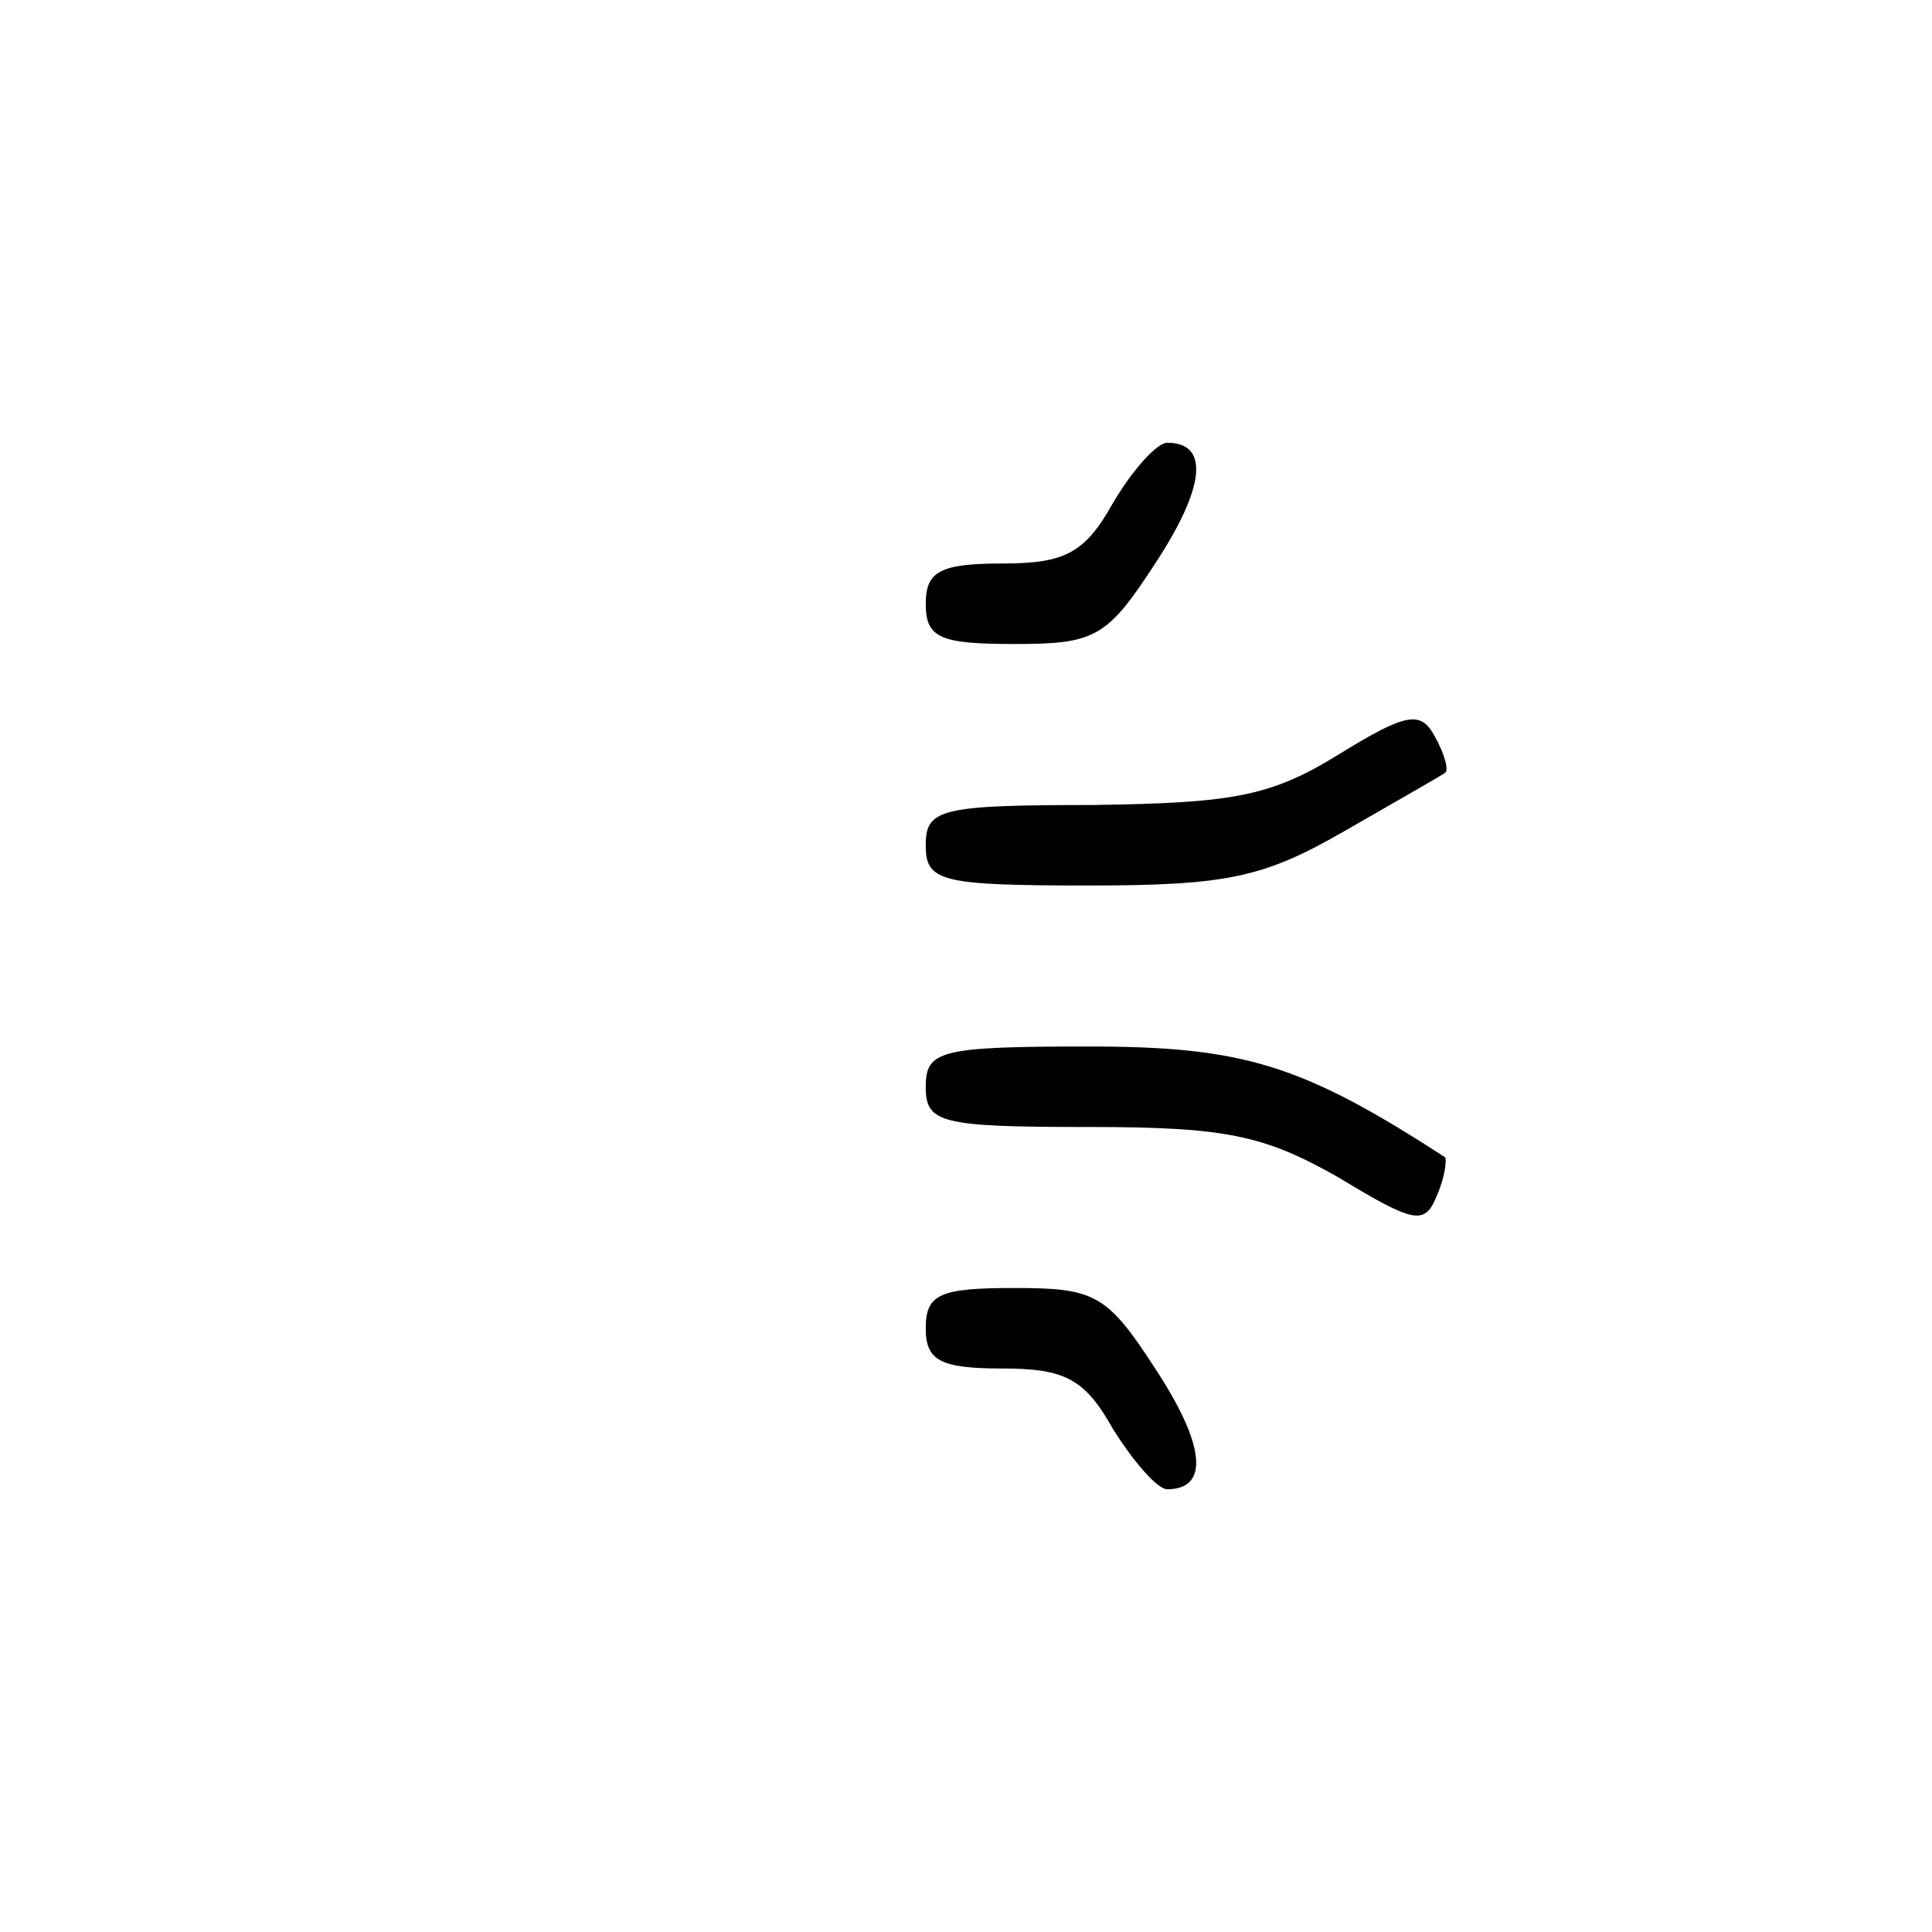
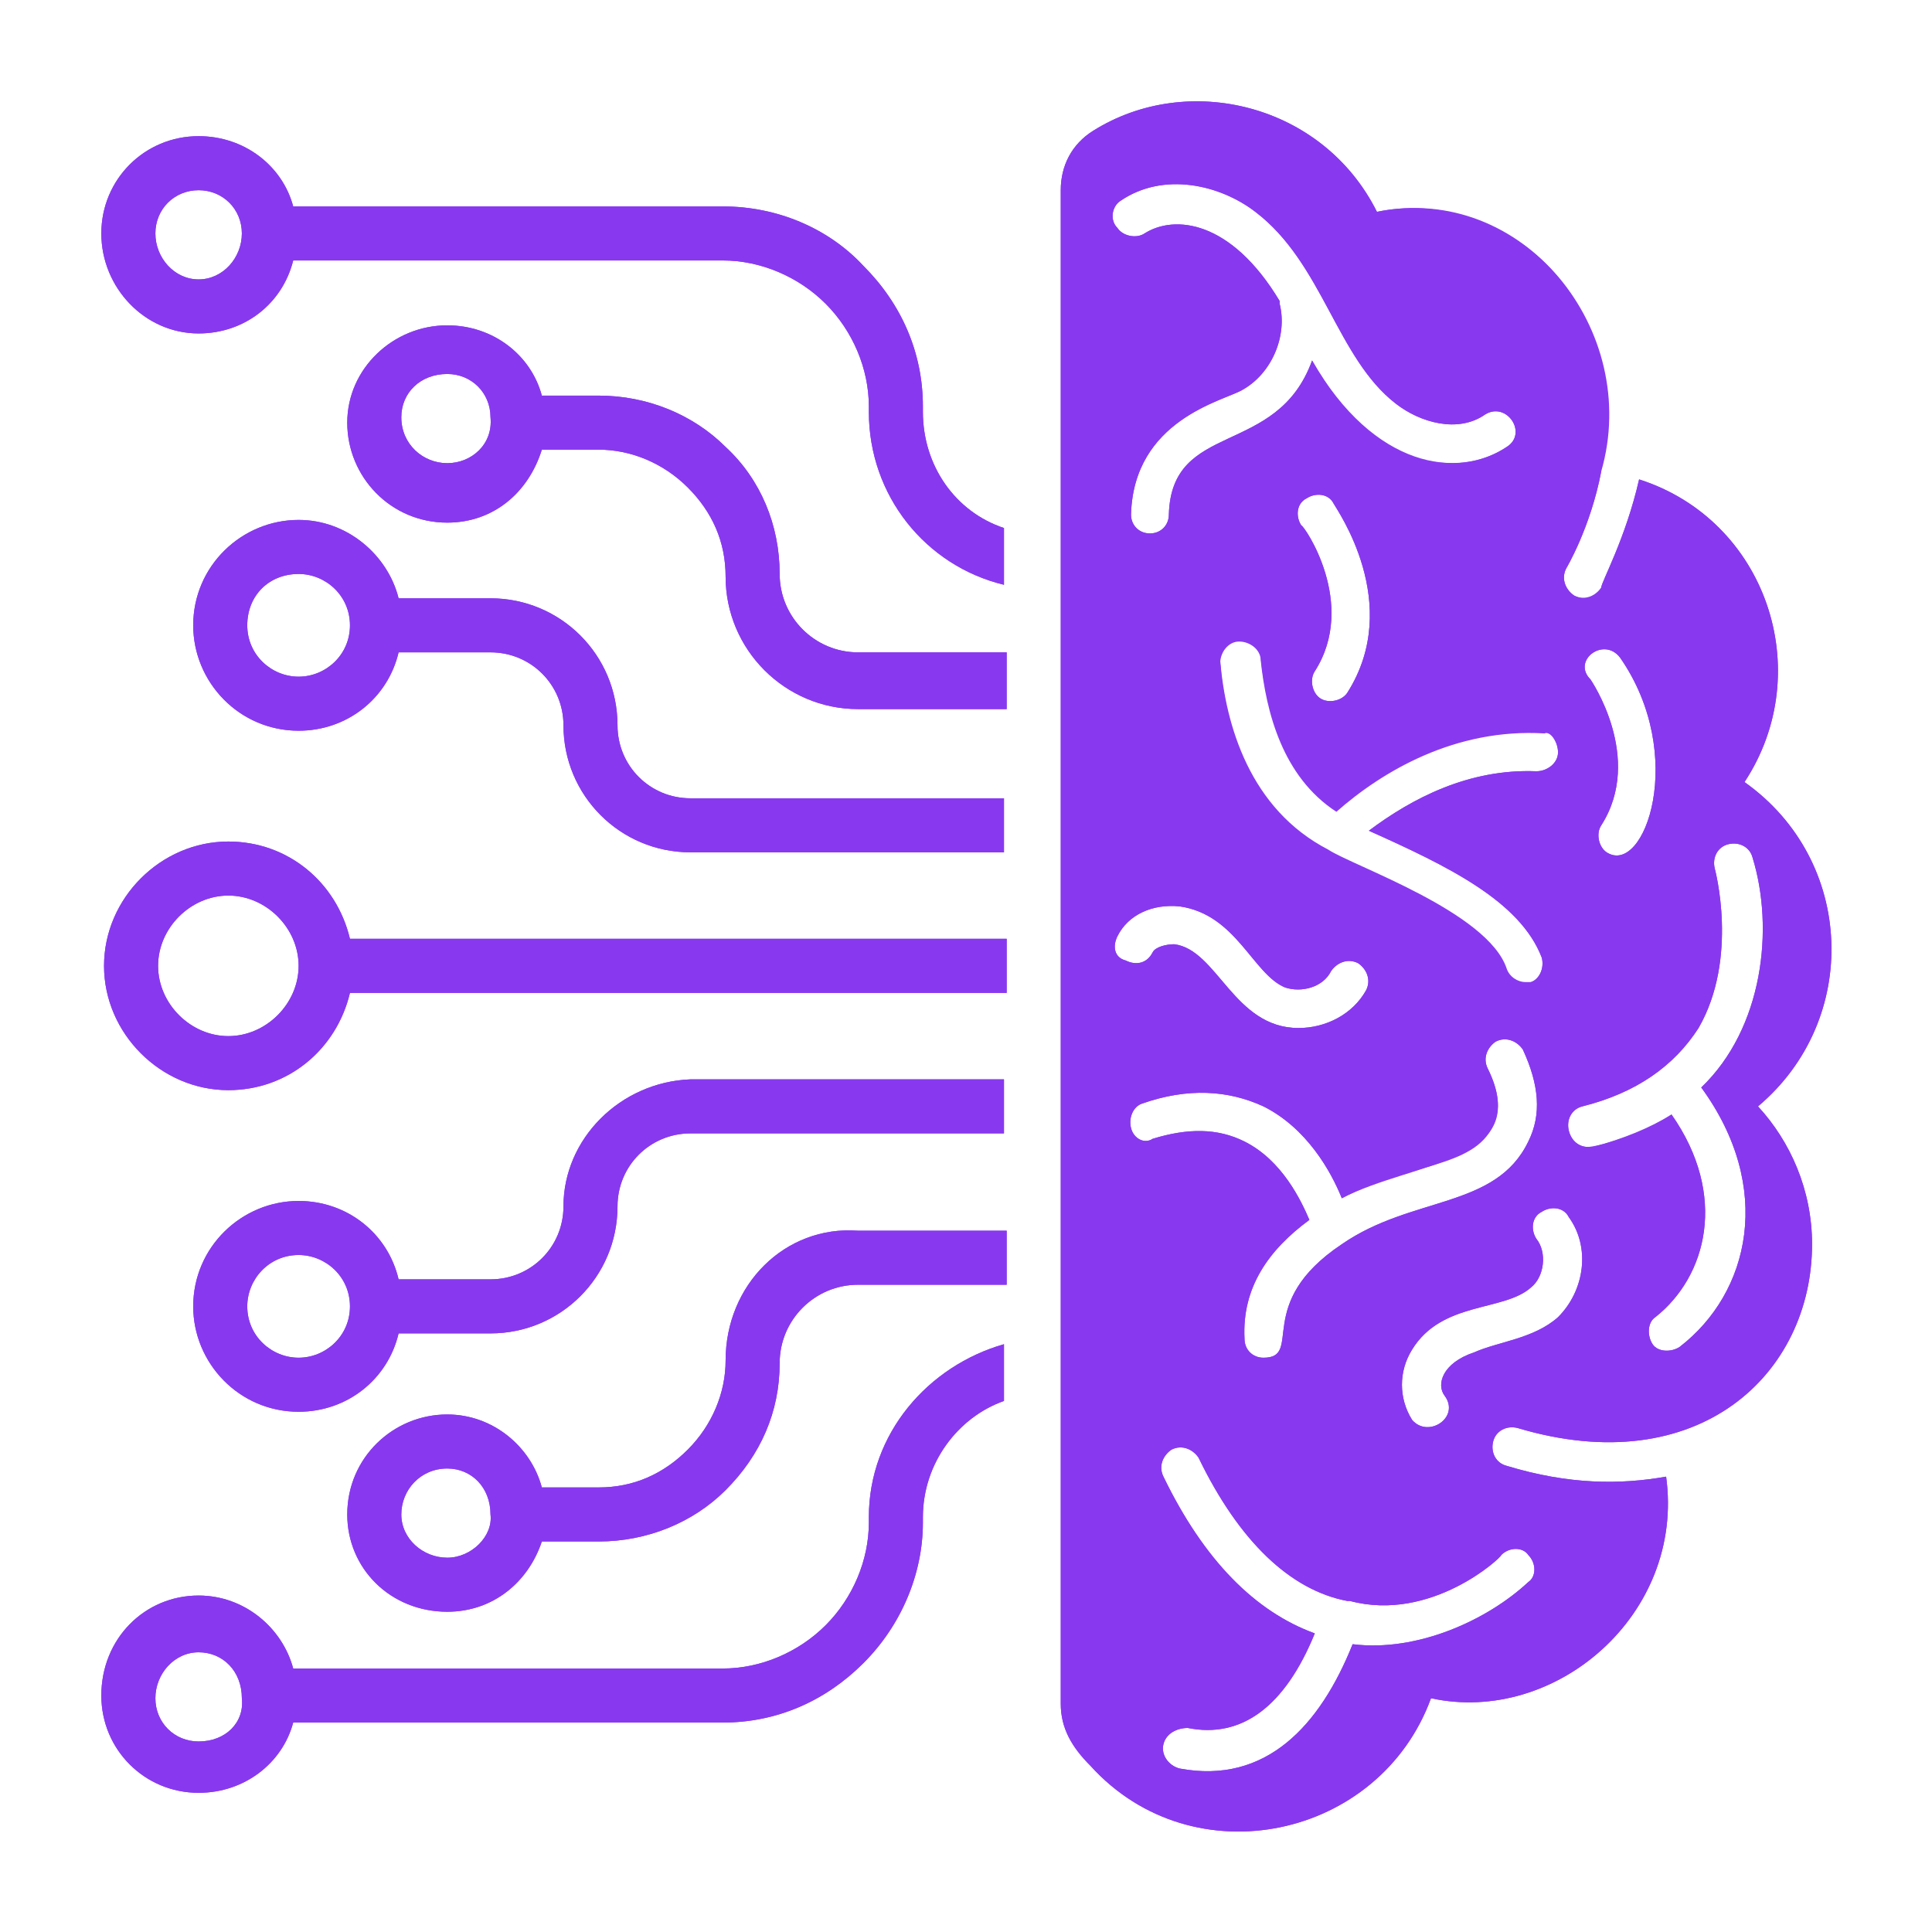
- <svg xmlns="http://www.w3.org/2000/svg" version="1.0" width="96pt" height="96pt" viewBox="0 0 96 96" preserveAspectRatio="xMidYMid meet">
-   <g transform="translate(0,96) scale(0.1,-0.1)" fill="#000000" stroke="none">
-     <path d="M553 710 c-14 -25 -24 -30 -55 -30 -31 0 -38 -4 -38 -20 0 -17 7 -20 44 -20 40 0 46 3 70 40 25 38 27 60 6 60 -5 0 -17 -13 -27 -30z" />
-     <path d="M665 585 c-34 -21 -53 -24 -122 -25 -76 0 -83 -2 -83 -20 0 -18 7 -20 81 -20 69 0 87 4 127 27 26 15 49 28 50 29 2 1 0 9 -5 18 -7 13 -14 12 -48 -9z" />
-     <path d="M460 420 c0 -18 7 -20 81 -20 68 0 87 -4 124 -25 38 -23 43 -24 49 -9 4 9 5 18 4 19 -71 46 -100 55 -177 55 -74 0 -81 -2 -81 -20z" />
-     <path d="M460 300 c0 -16 7 -20 38 -20 31 0 41 -5 55 -30 10 -16 22 -30 27 -30 21 0 19 22 -6 60 -24 37 -30 40 -70 40 -37 0 -44 -3 -44 -20z" />
+ <svg xmlns="http://www.w3.org/2000/svg" version="1.1" width="1000" height="1000" viewBox="0 0 1000 1000" xml:space="preserve">
+   <defs>
+ </defs>
+   <rect x="0" y="0" width="100%" height="100%" fill="rgba(255,255,255,0)" />
+   <g transform="matrix(1 0 0 1 499.9833 500.0027)" id="907659">
+     <g style="">
+       <g transform="matrix(0.9091 0 0 0.9091 -409.0738 -409.0931)" id="708117">
+         <rect style="stroke: none; stroke-width: 1; stroke-dasharray: none; stroke-linecap: butt; stroke-dashoffset: 0; stroke-linejoin: miter; stroke-miterlimit: 4; is-custom-font: none; font-file-url: none; fill: rgb(255,255,255); fill-opacity: 0; fill-rule: nonzero; opacity: 1;" x="-50" y="-50" rx="0" ry="0" width="100" height="100" />
+       </g>
+       <g transform="matrix(13.9885 0 0 13.9885 248.5236 0.2257)" id="331128">
+         <path style="stroke: none; stroke-width: 1; stroke-dasharray: none; stroke-linecap: butt; stroke-dashoffset: 0; stroke-linejoin: miter; stroke-miterlimit: 4; is-custom-font: none; font-file-url: none; fill: rgb(136,57,239); fill-rule: nonzero; opacity: 1;" transform=" translate(-50.7592, -33.0217)" d="M 61.8 26.2 c 2.7 -4.1 0.8 -9.7 -3.9 -11.2 c -0.5 2.2 -1.4 3.8 -1.4 4 c -0.1 0.2 -0.4 0.4 -0.6 0.4 c -0.1 0 -0.2 0 -0.4 -0.1 c -0.3 -0.2 -0.5 -0.6 -0.3 -1 c 0 0 0.9 -1.5 1.3 -3.6 l 0 0 c 0 -0.1 0 -0.1 0 -0.2 c 1.2 -6.7 -4.1 -10.3 -8.3 -9.4 c -2 -4 -7 -5.2 -10.5 -3 c 0 0 0 0 0 0 c -0.8 0.5 -1.2 1.3 -1.2 2.2 v 56 c 0 0.9 0.4 1.6 1.1 2.3 c 3.8 4.2 10.7 2.7 12.6 -2.5 c 4.6 1 9.4 -3.1 8.7 -8.2 c -1.7 0.3 -3.6 0.3 -5.9 -0.4 c -0.4 -0.1 -0.6 -0.5 -0.5 -0.9 c 0.1 -0.4 0.5 -0.6 0.9 -0.5 c 6.7 2 10.9 -2 10.9 -6.8 c 0 -2 -0.8 -3.8 -2 -5.1 C 66.1 35 65.9 29.1 61.8 26.2 z M 57.2 21.6 c 2.5 3.6 0.9 8.1 -0.5 7.2 c -0.3 -0.2 -0.4 -0.7 -0.2 -1 c 1.6 -2.5 -0.4 -5.4 -0.4 -5.4 C 55.4 21.7 56.6 20.8 57.2 21.6 z M 54.9 25.1 c 0 0.4 -0.4 0.7 -0.8 0.7 c -2.5 -0.1 -4.6 1 -6.2 2.2 c 2.9 1.3 5.6 2.6 6.4 4.7 c 0.1 0.4 -0.1 0.8 -0.4 0.9 c -0.1 0 -0.2 0 -0.2 0 c -0.3 0 -0.6 -0.2 -0.7 -0.5 c -0.7 -2.1 -5.7 -3.8 -6.6 -4.4 c -2.9 -1.5 -3.8 -4.6 -4 -7 c 0 -0.4 0.3 -0.8 0.7 -0.8 c 0.4 0 0.8 0.3 0.8 0.7 c 0.2 1.9 0.8 4.3 2.8 5.6 c 1.7 -1.5 4.4 -3.1 7.7 -2.9 C 54.6 24.3 54.9 24.7 54.9 25.1 z M 45.4 16.7 c -0.2 -0.3 -0.2 -0.8 0.2 -1 c 0.3 -0.2 0.8 -0.2 1 0.2 c 0.1 0.2 2.6 3.7 0.5 7 c -0.2 0.3 -0.7 0.4 -1 0.2 c -0.3 -0.2 -0.4 -0.7 -0.2 -1 C 47.5 19.6 45.5 16.7 45.4 16.7 z M 38.7 4.7 c 1.6 -1.1 3.7 -0.6 5 0.4 c 2.5 1.9 3 5.4 5.2 7.1 c 0.9 0.7 2.3 1.1 3.3 0.4 c 0.8 -0.5 1.6 0.7 0.8 1.2 c -0.6 0.4 -1.3 0.6 -2 0.6 c -2.4 0 -4 -1.7 -5.2 -3.8 c -1.3 3.6 -5.2 2.2 -5.3 5.7 c 0 0.4 -0.3 0.7 -0.7 0.7 c 0 0 0 0 0 0 c -0.4 0 -0.7 -0.3 -0.7 -0.7 c 0.1 -3.5 3.4 -4.2 4.1 -4.6 c 1.1 -0.6 1.7 -2 1.4 -3.2 c 0 0 0 -0.1 0 -0.1 c -1.8 -3 -3.9 -3.2 -5 -2.5 c -0.3 0.2 -0.8 0.1 -1 -0.2 C 38.3 5.4 38.4 4.9 38.7 4.7 z M 38.6 31.9 c 0.4 -0.8 1.3 -1.2 2.3 -1.1 c 2.1 0.3 2.7 2.5 3.9 3 c 0.6 0.2 1.4 0 1.7 -0.6 c 0.2 -0.3 0.6 -0.5 1 -0.3 c 0.3 0.2 0.5 0.6 0.3 1 c -0.5 0.9 -1.5 1.4 -2.5 1.4 c -2.4 0 -3 -2.9 -4.6 -3.1 c -0.3 0 -0.7 0.1 -0.8 0.3 c -0.2 0.4 -0.6 0.5 -1 0.3 C 38.5 32.7 38.4 32.3 38.6 31.9 z M 39.1 39 c -0.1 -0.4 0.1 -0.8 0.4 -0.9 c 1.7 -0.6 3.2 -0.5 4.5 0.1 c 1.6 0.8 2.5 2.4 2.9 3.4 c 2.4 -1.3 4.9 -1.1 5.6 -2.7 c 0.3 -0.6 0.2 -1.3 -0.2 -2.1 c -0.2 -0.4 0 -0.8 0.3 -1 c 0.4 -0.2 0.8 0 1 0.3 c 0.6 1.3 0.7 2.4 0.2 3.4 c -1.2 2.5 -4.3 2 -6.9 3.8 c -3.3 2.2 -1.4 4.2 -2.9 4.2 c 0 0 0 0 0 0 c -0.4 0 -0.7 -0.3 -0.7 -0.7 c -0.1 -1.9 0.9 -3.3 2.4 -4.4 c -0.3 -0.7 -1 -2.2 -2.4 -2.9 c -1 -0.5 -2.1 -0.5 -3.4 -0.1 C 39.6 39.6 39.2 39.4 39.1 39 z M 52.8 54.8 c 0.3 -0.3 0.8 -0.3 1 0 c 0.3 0.3 0.3 0.8 0 1 c -1.5 1.4 -4.1 2.6 -6.5 2.3 c -1.2 3 -3.2 5.2 -6.4 4.6 c -0.4 -0.1 -0.7 -0.5 -0.6 -0.9 c 0.1 -0.4 0.5 -0.6 0.9 -0.6 c 2 0.4 3.6 -0.8 4.7 -3.5 c -2.2 -0.8 -4.1 -2.7 -5.6 -5.8 c -0.2 -0.4 0 -0.8 0.3 -1 c 0.4 -0.2 0.8 0 1 0.3 c 1.5 3.1 3.4 4.9 5.5 5.3 c 0 0 0 0 0 0 c 0 0 0 0 0 0 c 0 0 0 0 0.1 0 C 50.2 57.3 52.8 54.9 52.8 54.8 z M 54.9 46 c -0.9 0.8 -2.2 0.9 -3.1 1.3 c -1.2 0.4 -1.4 1.2 -1.1 1.6 c 0.6 0.8 -0.6 1.6 -1.2 0.9 C 49 49 49 48 49.5 47.2 c 1.1 -1.8 3.4 -1.4 4.4 -2.3 c 0.5 -0.4 0.6 -1.3 0.2 -1.8 c -0.2 -0.3 -0.2 -0.8 0.2 -1 c 0.3 -0.2 0.8 -0.2 1 0.2 C 56.1 43.4 55.9 45 54.9 46 z M 59.4 47.1 c -0.3 0.2 -0.8 0.2 -1 -0.1 c -0.2 -0.3 -0.2 -0.8 0.1 -1 c 1.9 -1.5 2.7 -4.5 0.6 -7.5 c -0.8 0.5 -1.8 0.9 -2.9 1.2 c -0.1 0 -0.1 0 -0.2 0 c -0.3 0 -0.6 -0.2 -0.7 -0.6 c -0.1 -0.4 0.1 -0.8 0.5 -0.9 c 2 -0.5 3.4 -1.5 4.3 -2.9 c 1.5 -2.6 0.6 -5.9 0.6 -5.9 c -0.1 -0.4 0.1 -0.8 0.5 -0.9 c 0.4 -0.1 0.8 0.1 0.9 0.5 c 0.8 2.6 0.4 6.3 -1.9 8.5 C 62.9 41.2 62 45.1 59.4 47.1 z" stroke-linecap="round" />
+       </g>
+       <g transform="matrix(13.9885 0 0 13.9885 248.5236 0.2257)" id="833071">
+         <path style="stroke: none; stroke-width: 1; stroke-dasharray: none; stroke-linecap: butt; stroke-dashoffset: 0; stroke-linejoin: miter; stroke-miterlimit: 4; is-custom-font: none; font-file-url: none; fill: rgb(136,57,239); fill-rule: nonzero; opacity: 1;" transform=" translate(-50.7592, -33.0217)" d="M 61.8 26.2 c 2.7 -4.1 0.8 -9.7 -3.9 -11.2 c -0.5 2.2 -1.4 3.8 -1.4 4 c -0.2 0.3 -0.6 0.5 -1 0.3 c -0.3 -0.2 -0.5 -0.6 -0.3 -1 c 0 0 0.9 -1.5 1.3 -3.6 l 0 0 C 58 9.5 53.6 4 48.2 5.1 c -2 -4 -7 -5.2 -10.5 -3 c 0 0 0 0 0 0 c -0.8 0.5 -1.2 1.3 -1.2 2.2 v 56 c 0 0.9 0.4 1.6 1.1 2.3 c 3.8 4.2 10.7 2.7 12.6 -2.5 c 4.6 1 9.4 -3.1 8.7 -8.2 c -1.7 0.3 -3.6 0.3 -5.9 -0.4 c -0.4 -0.1 -0.6 -0.5 -0.5 -0.9 c 0.1 -0.4 0.5 -0.6 0.9 -0.5 c 6.7 2 10.9 -2 10.9 -6.8 c 0 -2 -0.8 -3.8 -2 -5.1 C 66.1 35 65.9 29.1 61.8 26.2 z M 57.2 21.6 c 2.5 3.6 0.9 8.1 -0.5 7.2 c -0.3 -0.2 -0.4 -0.7 -0.2 -1 c 1.6 -2.5 -0.4 -5.4 -0.4 -5.4 C 55.4 21.7 56.6 20.8 57.2 21.6 z M 54.9 25.1 c 0 0.4 -0.4 0.7 -0.8 0.7 c -2.5 -0.1 -4.6 1 -6.2 2.2 c 2.9 1.3 5.6 2.6 6.4 4.7 c 0.1 0.4 -0.1 0.8 -0.4 0.9 c -0.4 0.1 -0.8 -0.1 -0.9 -0.4 c -0.7 -2.1 -5.7 -3.8 -6.6 -4.4 c -2.9 -1.5 -3.8 -4.6 -4 -7 c 0 -0.4 0.3 -0.8 0.7 -0.8 c 0.4 0 0.8 0.3 0.8 0.7 c 0.2 1.9 0.8 4.3 2.8 5.6 c 1.7 -1.5 4.4 -3.1 7.7 -2.9 C 54.6 24.3 54.9 24.7 54.9 25.1 z M 45.4 16.7 c -0.2 -0.3 -0.2 -0.8 0.2 -1 c 0.3 -0.2 0.8 -0.2 1 0.2 c 0.1 0.2 2.6 3.7 0.5 7 c -0.2 0.3 -0.7 0.4 -1 0.2 c -0.3 -0.2 -0.4 -0.7 -0.2 -1 C 47.5 19.6 45.5 16.7 45.4 16.7 z M 38.7 4.7 c 1.6 -1.1 3.7 -0.6 5 0.4 c 2.5 1.9 3 5.4 5.2 7.1 c 0.9 0.7 2.3 1.1 3.3 0.4 c 0.8 -0.5 1.6 0.7 0.8 1.2 c -1.8 1.2 -4.9 0.8 -7.2 -3.2 c -1.3 3.6 -5.2 2.2 -5.3 5.7 c 0 0.4 -0.3 0.7 -0.7 0.7 c 0 0 0 0 0 0 c -0.4 0 -0.7 -0.3 -0.7 -0.7 c 0.1 -3.5 3.4 -4.2 4.1 -4.6 c 1.1 -0.6 1.7 -2 1.4 -3.2 c 0 0 0 -0.1 0 -0.1 c -1.8 -3 -3.9 -3.2 -5 -2.5 c -0.3 0.2 -0.8 0.1 -1 -0.2 C 38.3 5.4 38.4 4.9 38.7 4.7 z M 38.6 31.9 c 0.4 -0.8 1.3 -1.2 2.3 -1.1 c 2.1 0.3 2.7 2.5 3.9 3 c 0.6 0.2 1.4 0 1.7 -0.6 c 0.2 -0.3 0.6 -0.5 1 -0.3 c 0.3 0.2 0.5 0.6 0.3 1 c -0.5 0.9 -1.5 1.4 -2.5 1.4 c -2.4 0 -3 -2.9 -4.6 -3.1 c -0.3 0 -0.7 0.1 -0.8 0.3 c -0.2 0.4 -0.6 0.5 -1 0.3 C 38.5 32.7 38.4 32.3 38.6 31.9 z M 39.1 39 c -0.1 -0.4 0.1 -0.8 0.4 -0.9 c 1.7 -0.6 3.2 -0.5 4.5 0.1 c 1.6 0.8 2.5 2.4 2.9 3.4 c 2.7 -1.4 7.1 -1.3 5.4 -4.8 c -0.2 -0.4 0 -0.8 0.3 -1 c 0.4 -0.2 0.8 0 1 0.3 c 0.6 1.3 0.7 2.4 0.2 3.4 c -1.2 2.5 -4.3 2 -6.9 3.8 c -3.3 2.2 -1.4 4.2 -2.9 4.2 c 0 0 0 0 0 0 c -0.4 0 -0.7 -0.3 -0.7 -0.7 c -0.1 -1.9 0.9 -3.3 2.4 -4.4 c -0.3 -0.7 -1 -2.2 -2.4 -2.9 c -1 -0.5 -2.1 -0.5 -3.4 -0.1 C 39.6 39.6 39.2 39.4 39.1 39 z M 52.8 54.8 c 0.3 -0.3 0.8 -0.3 1 0 c 0.3 0.3 0.3 0.8 0 1 c -1.5 1.4 -4.1 2.6 -6.5 2.3 c -1.2 3 -3.2 5.2 -6.4 4.6 c -0.4 -0.1 -0.7 -0.5 -0.6 -0.9 c 0.1 -0.4 0.5 -0.6 0.9 -0.6 c 2 0.4 3.6 -0.8 4.7 -3.5 c -2.2 -0.8 -4.1 -2.7 -5.6 -5.8 c -0.2 -0.4 0 -0.8 0.3 -1 c 0.4 -0.2 0.8 0 1 0.3 c 1.5 3.1 3.4 4.9 5.5 5.3 c 0 0 0 0 0 0 c 0 0 0 0 0 0 c 0 0 0 0 0.1 0 C 50.2 57.3 52.8 54.9 52.8 54.8 z M 54.9 46 c -0.9 0.8 -2.2 0.9 -3.1 1.3 c -1.2 0.4 -1.4 1.2 -1.1 1.6 c 0.6 0.8 -0.6 1.6 -1.2 0.9 C 49 49 49 48 49.5 47.2 c 1.1 -1.8 3.4 -1.4 4.4 -2.3 c 0.5 -0.4 0.6 -1.3 0.2 -1.8 c -0.2 -0.3 -0.2 -0.8 0.2 -1 c 0.3 -0.2 0.8 -0.2 1 0.2 C 56.1 43.4 55.9 45 54.9 46 z M 59.4 47.1 c -0.3 0.2 -0.8 0.2 -1 -0.1 c -0.2 -0.3 -0.2 -0.8 0.1 -1 c 1.9 -1.5 2.7 -4.5 0.6 -7.5 c -1.2 0.8 -2.8 1.2 -3.1 1.2 c -0.3 0 -0.6 -0.2 -0.7 -0.6 c -0.1 -0.4 0.1 -0.8 0.5 -0.9 c 2 -0.5 3.4 -1.5 4.3 -2.9 c 1.5 -2.6 0.6 -5.9 0.6 -5.9 c -0.1 -0.4 0.1 -0.8 0.5 -0.9 c 0.4 -0.1 0.8 0.1 0.9 0.5 c 0.8 2.6 0.4 6.3 -1.9 8.5 C 62.9 41.2 62 45.1 59.4 47.1 z" stroke-linecap="round" />
+       </g>
+       <g transform="matrix(13.9883 0 0 13.9883 -212.5311 -0.0826)" id="895704">
+         <path style="stroke: none; stroke-width: 1; stroke-dasharray: none; stroke-linecap: butt; stroke-dashoffset: 0; stroke-linejoin: miter; stroke-miterlimit: 4; is-custom-font: none; font-file-url: none; fill: rgb(136,57,239); fill-rule: nonzero; opacity: 1;" transform=" translate(-17.8, -33)" d="M 5.7 28.4 c -2.5 0 -4.6 2.1 -4.6 4.6 c 0 2.5 2.1 4.6 4.6 4.6 c 2.2 0 4 -1.5 4.5 -3.6 h 24.3 v -2 H 10.2 C 9.7 29.9 7.9 28.4 5.7 28.4 z M 5.7 35.6 c -1.4 0 -2.6 -1.2 -2.6 -2.6 c 0 -1.4 1.2 -2.6 2.6 -2.6 s 2.6 1.2 2.6 2.6 C 8.3 34.4 7.1 35.6 5.7 35.6 z" stroke-linecap="round" />
+       </g>
+       <g transform="matrix(13.9883 0 0 13.9883 -213.9299 -313.4212)" id="153753">
+         <path style="stroke: none; stroke-width: 1; stroke-dasharray: none; stroke-linecap: butt; stroke-dashoffset: 0; stroke-linejoin: miter; stroke-miterlimit: 4; is-custom-font: none; font-file-url: none; fill: rgb(136,57,239); fill-rule: nonzero; opacity: 1;" transform=" translate(-17.7, -10.6)" d="M 4.6 9.6 c 1.7 0 3.1 -1.1 3.5 -2.7 H 24 c 1.4 0 2.8 0.6 3.8 1.6 c 1 1 1.6 2.4 1.6 3.8 v 0.2 c 0 3.1 2.1 5.7 5 6.4 v -2.1 c -1.8 -0.6 -3 -2.3 -3 -4.3 v -0.2 c 0 -2 -0.8 -3.8 -2.2 -5.2 C 27.9 5.7 26 4.9 24 4.9 H 8.1 C 7.7 3.4 6.3 2.3 4.6 2.3 C 2.6 2.3 1 3.9 1 5.9 C 1 7.9 2.6 9.6 4.6 9.6 z M 4.6 4.3 c 0.9 0 1.6 0.7 1.6 1.6 c 0 0.9 -0.7 1.7 -1.6 1.7 S 3 6.8 3 5.9 C 3 5 3.7 4.3 4.6 4.3 z" stroke-linecap="round" />
+       </g>
+       <g transform="matrix(13.9883 0 0 13.9883 -190.1497 -144.8617)" id="170893">
+         <path style="stroke: none; stroke-width: 1; stroke-dasharray: none; stroke-linecap: butt; stroke-dashoffset: 0; stroke-linejoin: miter; stroke-miterlimit: 4; is-custom-font: none; font-file-url: none; fill: rgb(136,57,239); fill-rule: nonzero; opacity: 1;" transform=" translate(-19.4, -22.65)" d="M 34.4 26.8 H 22.8 c -1.5 0 -2.7 -1.2 -2.7 -2.7 c 0 -2.6 -2.1 -4.7 -4.7 -4.7 H 12 c -0.4 -1.6 -1.9 -2.9 -3.7 -2.9 c -2.1 0 -3.9 1.7 -3.9 3.9 c 0 2.1 1.7 3.9 3.9 3.9 c 1.8 0 3.3 -1.2 3.7 -2.9 h 3.4 c 1.5 0 2.7 1.2 2.7 2.7 c 0 2.6 2.1 4.7 4.7 4.7 h 11.6 V 26.8 z M 8.3 22.3 c -1 0 -1.9 -0.8 -1.9 -1.9 s 0.8 -1.9 1.9 -1.9 c 1 0 1.9 0.8 1.9 1.9 S 9.3 22.3 8.3 22.3 z" stroke-linecap="round" />
+       </g>
+       <g transform="matrix(13.9883 0 0 13.9883 -149.5835 -232.2888)" id="186893">
+         <path style="stroke: none; stroke-width: 1; stroke-dasharray: none; stroke-linecap: butt; stroke-dashoffset: 0; stroke-linejoin: miter; stroke-miterlimit: 4; is-custom-font: none; font-file-url: none; fill: rgb(136,57,239); fill-rule: nonzero; opacity: 1;" transform=" translate(-22.3, -16.4)" d="M 34.4 21.4 H 29 c -1.6 0 -2.9 -1.3 -2.9 -2.9 c 0 -1.8 -0.7 -3.5 -2 -4.7 c -1.2 -1.2 -2.9 -1.9 -4.7 -1.9 h -2.1 c -0.4 -1.5 -1.8 -2.6 -3.5 -2.6 c -2 0 -3.7 1.6 -3.7 3.6 c 0 2 1.6 3.7 3.7 3.7 c 1.7 0 3 -1.1 3.5 -2.7 h 2.1 c 1.2 0 2.4 0.5 3.3 1.4 c 0.9 0.9 1.4 2 1.4 3.3 c 0 2.7 2.2 4.9 4.9 4.9 h 5.5 V 21.4 z M 13.8 14.4 c -0.9 0 -1.7 -0.7 -1.7 -1.7 c 0 -0.9 0.7 -1.6 1.7 -1.6 c 0.9 0 1.6 0.7 1.6 1.6 C 15.5 13.7 14.7 14.4 13.8 14.4 z" stroke-linecap="round" />
+       </g>
+       <g transform="matrix(13.9883 0 0 13.9883 -213.9299 311.8571)" id="32780">
+         <path style="stroke: none; stroke-width: 1; stroke-dasharray: none; stroke-linecap: butt; stroke-dashoffset: 0; stroke-linejoin: miter; stroke-miterlimit: 4; is-custom-font: none; font-file-url: none; fill: rgb(136,57,239); fill-rule: nonzero; opacity: 1;" transform=" translate(-17.7, -55.3)" d="M 29.4 53.4 v 0.2 c 0 1.4 -0.6 2.8 -1.6 3.8 c -1 1 -2.4 1.6 -3.8 1.6 l -15.9 0 c -0.4 -1.5 -1.8 -2.7 -3.5 -2.7 c -2 0 -3.6 1.6 -3.6 3.7 c 0 2 1.6 3.6 3.6 3.6 c 1.7 0 3.1 -1.1 3.5 -2.6 l 15.9 0 c 2 0 3.8 -0.8 5.2 -2.2 c 1.4 -1.4 2.2 -3.3 2.2 -5.2 v -0.2 c 0 -2 1.3 -3.7 3 -4.3 V 47 C 31.6 47.8 29.4 50.3 29.4 53.4 z M 4.6 61.7 C 3.7 61.7 3 61 3 60.1 c 0 -0.9 0.7 -1.7 1.6 -1.7 c 0.9 0 1.6 0.7 1.6 1.7 C 6.3 61 5.6 61.7 4.6 61.7 z" stroke-linecap="round" />
+       </g>
+       <g transform="matrix(13.9883 0 0 13.9883 -190.1497 144.6967)" id="891399">
+         <path style="stroke: none; stroke-width: 1; stroke-dasharray: none; stroke-linecap: butt; stroke-dashoffset: 0; stroke-linejoin: miter; stroke-miterlimit: 4; is-custom-font: none; font-file-url: none; fill: rgb(136,57,239); fill-rule: nonzero; opacity: 1;" transform=" translate(-19.4, -43.35)" d="M 18.1 41.9 c 0 1.5 -1.2 2.7 -2.7 2.7 H 12 c -0.4 -1.7 -1.9 -2.9 -3.7 -2.9 c -2.1 0 -3.9 1.7 -3.9 3.9 c 0 2.1 1.7 3.9 3.9 3.9 c 1.8 0 3.3 -1.2 3.7 -2.9 h 3.4 c 2.6 0 4.7 -2.1 4.7 -4.7 c 0 -1.5 1.2 -2.7 2.7 -2.7 l 11.6 0 v -2 H 22.8 C 20.2 37.3 18.1 39.4 18.1 41.9 z M 8.3 47.5 c -1 0 -1.9 -0.8 -1.9 -1.9 c 0 -1 0.8 -1.9 1.9 -1.9 c 1 0 1.9 0.8 1.9 1.9 S 9.3 47.5 8.3 47.5 z" stroke-linecap="round" />
+       </g>
+       <g transform="matrix(13.9883 0 0 13.9883 -149.5835 235.5327)" id="16661">
+         <path style="stroke: none; stroke-width: 1; stroke-dasharray: none; stroke-linecap: butt; stroke-dashoffset: 0; stroke-linejoin: miter; stroke-miterlimit: 4; is-custom-font: none; font-file-url: none; fill: rgb(136,57,239); fill-rule: nonzero; opacity: 1;" transform=" translate(-22.3, -49.8437)" d="M 24.1 47.6 c 0 1.2 -0.5 2.4 -1.4 3.3 c -0.9 0.9 -2 1.4 -3.3 1.4 h -2.1 c -0.4 -1.5 -1.8 -2.7 -3.5 -2.7 c -2 0 -3.7 1.6 -3.7 3.7 c 0 2 1.6 3.6 3.7 3.6 c 1.7 0 3 -1.1 3.5 -2.6 h 2.1 c 1.8 0 3.5 -0.7 4.7 -1.9 c 1.3 -1.3 2 -2.9 2 -4.7 c 0 -1.6 1.3 -2.9 2.9 -2.9 h 5.5 v -2 H 29 C 26.3 42.6 24.1 44.8 24.1 47.6 z M 13.8 54.9 c -0.9 0 -1.7 -0.7 -1.7 -1.6 c 0 -0.9 0.7 -1.7 1.7 -1.7 c 0.9 0 1.6 0.7 1.6 1.7 C 15.5 54.1 14.7 54.9 13.8 54.9 z" stroke-linecap="round" />
+       </g>
+       <g transform="matrix(13.9883 0 0 13.9883 -212.5311 -0.0826)" id="926885">
+         <path style="stroke: none; stroke-width: 1; stroke-dasharray: none; stroke-linecap: butt; stroke-dashoffset: 0; stroke-linejoin: miter; stroke-miterlimit: 4; is-custom-font: none; font-file-url: none; fill: rgb(136,57,239); fill-rule: nonzero; opacity: 1;" transform=" translate(-17.8, -33)" d="M 5.7 28.4 c -2.5 0 -4.6 2.1 -4.6 4.6 c 0 2.5 2.1 4.6 4.6 4.6 c 2.2 0 4 -1.5 4.5 -3.6 h 24.3 v -2 H 10.2 C 9.7 29.9 7.9 28.4 5.7 28.4 z M 5.7 35.6 c -1.4 0 -2.6 -1.2 -2.6 -2.6 c 0 -1.4 1.2 -2.6 2.6 -2.6 s 2.6 1.2 2.6 2.6 C 8.3 34.4 7.1 35.6 5.7 35.6 z" stroke-linecap="round" />
+       </g>
+       <g transform="matrix(13.9883 0 0 13.9883 -213.9299 -313.4212)" id="539703">
+         <path style="stroke: none; stroke-width: 1; stroke-dasharray: none; stroke-linecap: butt; stroke-dashoffset: 0; stroke-linejoin: miter; stroke-miterlimit: 4; is-custom-font: none; font-file-url: none; fill: rgb(136,57,239); fill-rule: nonzero; opacity: 1;" transform=" translate(-17.7, -10.6)" d="M 4.6 9.6 c 1.7 0 3.1 -1.1 3.5 -2.7 H 24 c 1.4 0 2.8 0.6 3.8 1.6 c 1 1 1.6 2.4 1.6 3.8 v 0.2 c 0 3.1 2.1 5.7 5 6.4 v -2.1 c -1.8 -0.6 -3 -2.3 -3 -4.3 v -0.2 c 0 -2 -0.8 -3.8 -2.2 -5.2 C 27.9 5.7 26 4.9 24 4.9 H 8.1 C 7.7 3.4 6.3 2.3 4.6 2.3 C 2.6 2.3 1 3.9 1 5.9 C 1 7.9 2.6 9.6 4.6 9.6 z M 4.6 4.3 c 0.9 0 1.6 0.7 1.6 1.6 c 0 0.9 -0.7 1.7 -1.6 1.7 S 3 6.8 3 5.9 C 3 5 3.7 4.3 4.6 4.3 z" stroke-linecap="round" />
+       </g>
+       <g transform="matrix(13.9883 0 0 13.9883 -190.1497 -144.8617)" id="508254">
+         <path style="stroke: none; stroke-width: 1; stroke-dasharray: none; stroke-linecap: butt; stroke-dashoffset: 0; stroke-linejoin: miter; stroke-miterlimit: 4; is-custom-font: none; font-file-url: none; fill: rgb(136,57,239); fill-rule: nonzero; opacity: 1;" transform=" translate(-19.4, -22.65)" d="M 34.4 26.8 H 22.8 c -1.5 0 -2.7 -1.2 -2.7 -2.7 c 0 -2.6 -2.1 -4.7 -4.7 -4.7 H 12 c -0.4 -1.6 -1.9 -2.9 -3.7 -2.9 c -2.1 0 -3.9 1.7 -3.9 3.9 c 0 2.1 1.7 3.9 3.9 3.9 c 1.8 0 3.3 -1.2 3.7 -2.9 h 3.4 c 1.5 0 2.7 1.2 2.7 2.7 c 0 2.6 2.1 4.7 4.7 4.7 h 11.6 V 26.8 z M 8.3 22.3 c -1 0 -1.9 -0.8 -1.9 -1.9 s 0.8 -1.9 1.9 -1.9 c 1 0 1.9 0.8 1.9 1.9 S 9.3 22.3 8.3 22.3 z" stroke-linecap="round" />
+       </g>
+       <g transform="matrix(13.9883 0 0 13.9883 -149.5835 -232.2888)" id="847020">
+         <path style="stroke: none; stroke-width: 1; stroke-dasharray: none; stroke-linecap: butt; stroke-dashoffset: 0; stroke-linejoin: miter; stroke-miterlimit: 4; is-custom-font: none; font-file-url: none; fill: rgb(136,57,239); fill-rule: nonzero; opacity: 1;" transform=" translate(-22.3, -16.4)" d="M 34.4 21.4 H 29 c -1.6 0 -2.9 -1.3 -2.9 -2.9 c 0 -1.8 -0.7 -3.5 -2 -4.7 c -1.2 -1.2 -2.9 -1.9 -4.7 -1.9 h -2.1 c -0.4 -1.5 -1.8 -2.6 -3.5 -2.6 c -2 0 -3.7 1.6 -3.7 3.6 c 0 2 1.6 3.7 3.7 3.7 c 1.7 0 3 -1.1 3.5 -2.7 h 2.1 c 1.2 0 2.4 0.5 3.3 1.4 c 0.9 0.9 1.4 2 1.4 3.3 c 0 2.7 2.2 4.9 4.9 4.9 h 5.5 V 21.4 z M 13.8 14.4 c -0.9 0 -1.7 -0.7 -1.7 -1.7 c 0 -0.9 0.7 -1.6 1.7 -1.6 c 0.9 0 1.6 0.7 1.6 1.6 C 15.5 13.7 14.7 14.4 13.8 14.4 z" stroke-linecap="round" />
+       </g>
+       <g transform="matrix(13.9883 0 0 13.9883 -213.9299 311.8571)" id="361963">
+         <path style="stroke: none; stroke-width: 1; stroke-dasharray: none; stroke-linecap: butt; stroke-dashoffset: 0; stroke-linejoin: miter; stroke-miterlimit: 4; is-custom-font: none; font-file-url: none; fill: rgb(136,57,239); fill-rule: nonzero; opacity: 1;" transform=" translate(-17.7, -55.3)" d="M 29.4 53.4 v 0.2 c 0 1.4 -0.6 2.8 -1.6 3.8 c -1 1 -2.4 1.6 -3.8 1.6 l -15.9 0 c -0.4 -1.5 -1.8 -2.7 -3.5 -2.7 c -2 0 -3.6 1.6 -3.6 3.7 c 0 2 1.6 3.6 3.6 3.6 c 1.7 0 3.1 -1.1 3.5 -2.6 l 15.9 0 c 2 0 3.8 -0.8 5.2 -2.2 c 1.4 -1.4 2.2 -3.3 2.2 -5.2 v -0.2 c 0 -2 1.3 -3.7 3 -4.3 V 47 C 31.6 47.8 29.4 50.3 29.4 53.4 z M 4.6 61.7 C 3.7 61.7 3 61 3 60.1 c 0 -0.9 0.7 -1.7 1.6 -1.7 c 0.9 0 1.6 0.7 1.6 1.7 C 6.3 61 5.6 61.7 4.6 61.7 z" stroke-linecap="round" />
+       </g>
+       <g transform="matrix(13.9883 0 0 13.9883 -190.1497 144.6967)" id="246582">
+         <path style="stroke: none; stroke-width: 1; stroke-dasharray: none; stroke-linecap: butt; stroke-dashoffset: 0; stroke-linejoin: miter; stroke-miterlimit: 4; is-custom-font: none; font-file-url: none; fill: rgb(136,57,239); fill-rule: nonzero; opacity: 1;" transform=" translate(-19.4, -43.35)" d="M 18.1 41.9 c 0 1.5 -1.2 2.7 -2.7 2.7 H 12 c -0.4 -1.7 -1.9 -2.9 -3.7 -2.9 c -2.1 0 -3.9 1.7 -3.9 3.9 c 0 2.1 1.7 3.9 3.9 3.9 c 1.8 0 3.3 -1.2 3.7 -2.9 h 3.4 c 2.6 0 4.7 -2.1 4.7 -4.7 c 0 -1.5 1.2 -2.7 2.7 -2.7 l 11.6 0 v -2 H 22.8 C 20.2 37.3 18.1 39.4 18.1 41.9 z M 8.3 47.5 c -1 0 -1.9 -0.8 -1.9 -1.9 c 0 -1 0.8 -1.9 1.9 -1.9 c 1 0 1.9 0.8 1.9 1.9 S 9.3 47.5 8.3 47.5 z" stroke-linecap="round" />
+       </g>
+       <g transform="matrix(13.9883 0 0 13.9883 -149.5835 235.5327)" id="610436">
+         <path style="stroke: none; stroke-width: 1; stroke-dasharray: none; stroke-linecap: butt; stroke-dashoffset: 0; stroke-linejoin: miter; stroke-miterlimit: 4; is-custom-font: none; font-file-url: none; fill: rgb(136,57,239); fill-rule: nonzero; opacity: 1;" transform=" translate(-22.3, -49.8437)" d="M 24.1 47.6 c 0 1.2 -0.5 2.4 -1.4 3.3 c -0.9 0.9 -2 1.4 -3.3 1.4 h -2.1 c -0.4 -1.5 -1.8 -2.7 -3.5 -2.7 c -2 0 -3.7 1.6 -3.7 3.7 c 0 2 1.6 3.6 3.7 3.6 c 1.7 0 3 -1.1 3.5 -2.6 h 2.1 c 1.8 0 3.5 -0.7 4.7 -1.9 c 1.3 -1.3 2 -2.9 2 -4.7 c 0 -1.6 1.3 -2.9 2.9 -2.9 h 5.5 v -2 H 29 C 26.3 42.6 24.1 44.8 24.1 47.6 z M 13.8 54.9 c -0.9 0 -1.7 -0.7 -1.7 -1.6 c 0 -0.9 0.7 -1.7 1.7 -1.7 c 0.9 0 1.6 0.7 1.6 1.7 C 15.5 54.1 14.7 54.9 13.8 54.9 z" stroke-linecap="round" />
+       </g>
+     </g>
  </g>
</svg>
